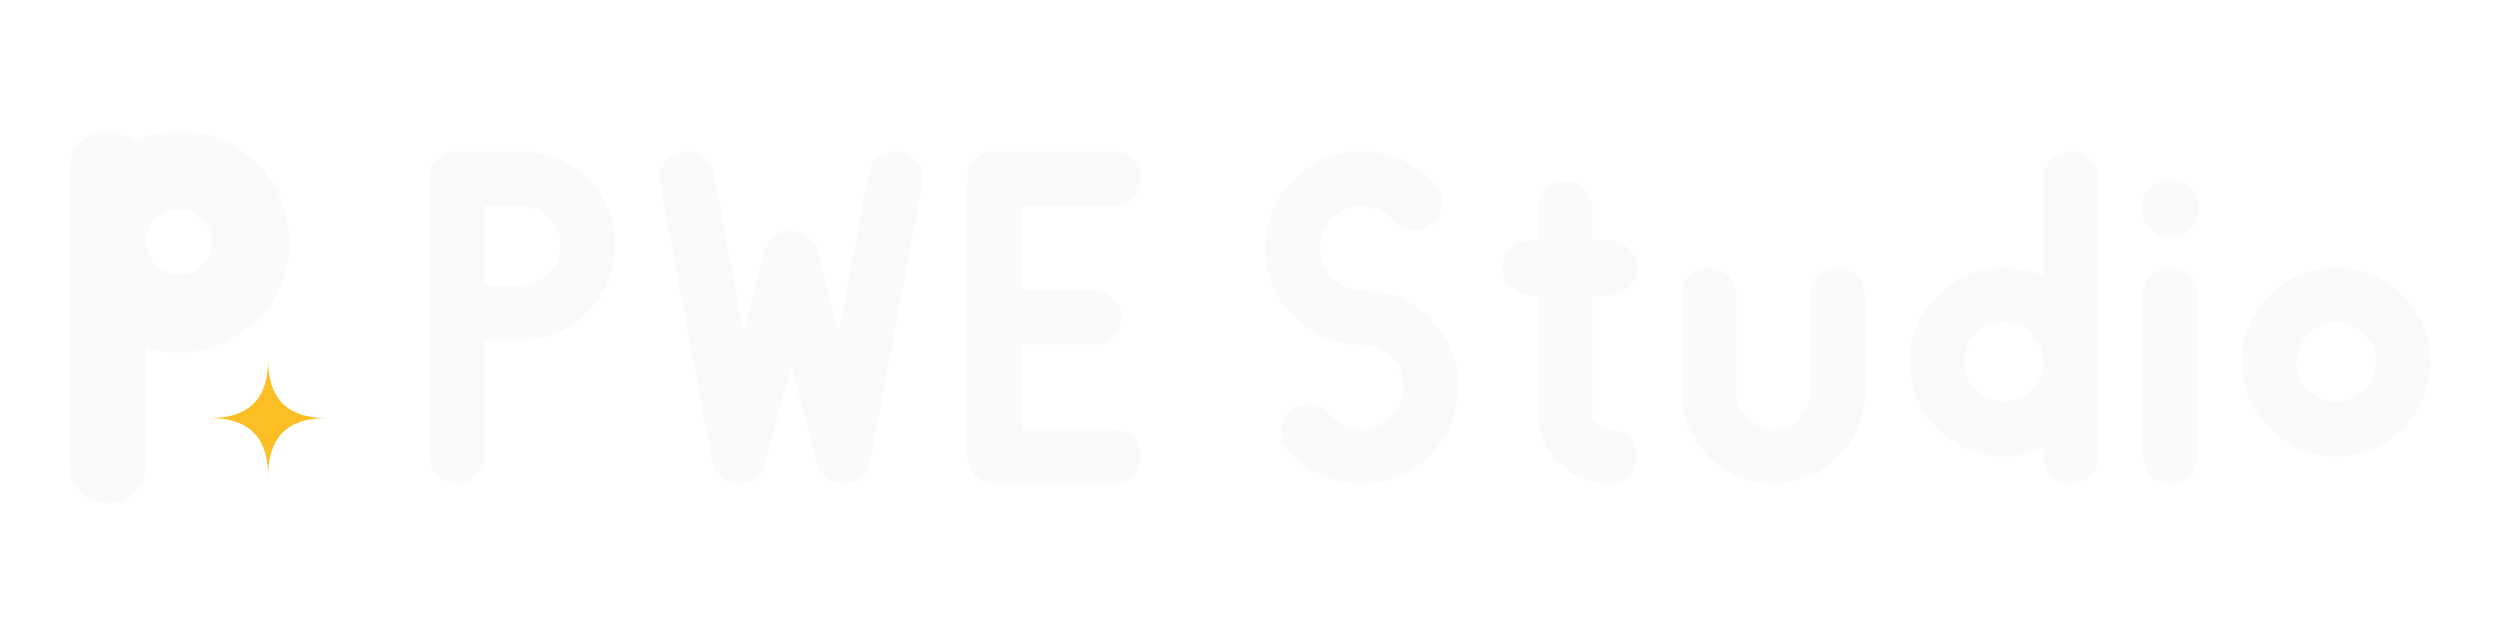
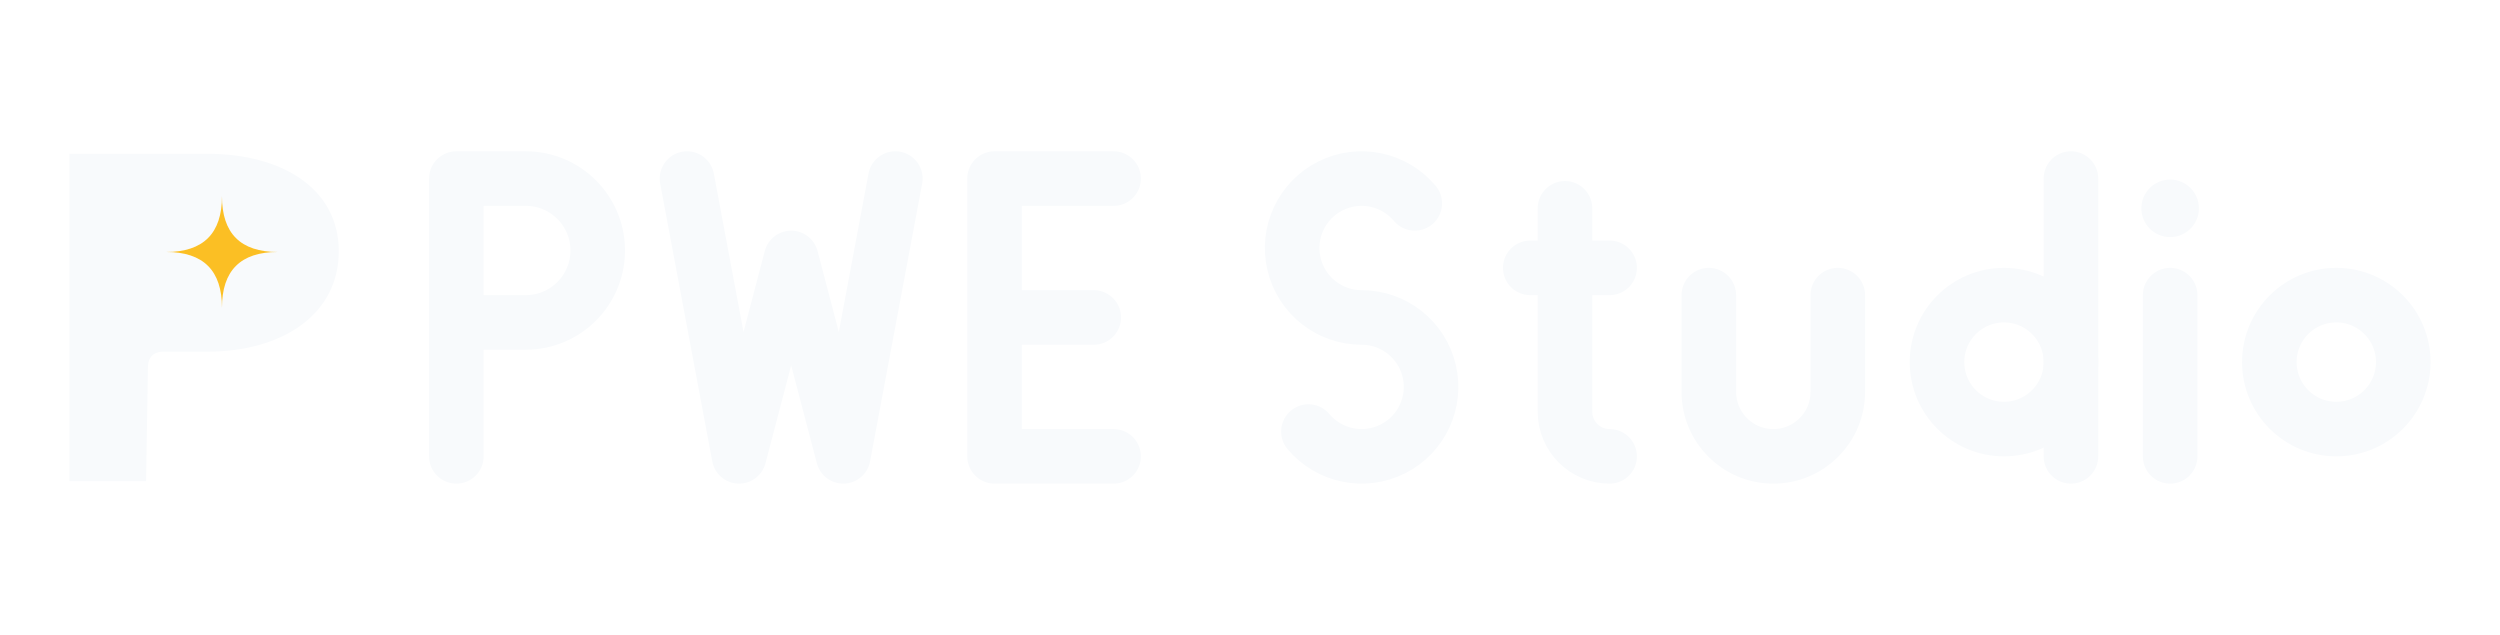
<svg xmlns="http://www.w3.org/2000/svg" viewBox="0 0 252 64" role="img" aria-label="PWE Studio">
-   <g transform="translate(-3 7.04) scale(0.78)">
-     <path d="M 17.75 13 L 17.75 51" stroke="#F8FAFC" stroke-width="10" stroke-linecap="round" fill="none" />
-     <circle cx="27" cy="22.25" r="9.25" stroke="#F8FAFC" stroke-width="10" fill="none" />
-     <path d="M 38.5 37.5 Q 38.5 45 46 45 Q 38.5 45 38.5 52.5 Q 38.5 45 31 45 Q 38.5 45 38.5 37.5 Z" fill="#FBBF24" />
+   <g transform="translate(-3.5 8) scale(0.75)">
+     <path fill-rule="evenodd" fill="#F8FAFC" d="M 14 10 L 32.5 10 C 42.6 10 50.2 14.7 50.2 23.1 C 50.2 31.6 42.6 36.6 32.5 36.6 L 26.4 36.6 C 25.2 36.7 24.6 37.4 24.55 38.6 L 24.3 54 L 14 54 Z M 34.5 15.7 Q 34.5 23.2 42 23.2 Q 34.5 23.2 34.5 30.7 Q 34.5 23.2 27 23.2 Q 34.5 23.2 34.5 15.7 Z" />
+     <path fill="#FBBF24" d="M 34.5 15.7 Q 34.5 23.2 42 23.2 Q 34.5 23.2 34.5 30.7 Q 34.5 23.2 27 23.2 Q 34.5 23.2 34.5 15.7 Z" />
  </g>
-   <path d="M 46 18 L 46 46 M 46 18 L 52.5 18 M 52.5 18 A 6.75 6.75 0 0 1 52.5 31.5 M 52.5 31.5 L 46 31.5 M 69.25 18 L 74.5 46 M 74.5 46 L 79.75 26 M 79.75 26 L 85 46 M 85 46 L 90.25 18 M 100.25 18 L 100.25 46 M 100.25 18 L 112.25 18 M 100.25 32 L 110.25 32 M 100.25 46 L 112.25 46 M 142.61 20.5 A 7 7 0 1 0 137.25 32 M 137.25 32 A 7 7 0 1 1 131.89 43.5 M 157.75 21 L 157.75 41.5 M 157.75 41.5 A 4.5 4.5 0 0 0 162.25 46 M 154.25 27 L 162.25 27 M 172.25 29.75 L 172.25 39.5 M 172.25 39.5 A 6.5 6.5 0 0 0 185.25 39.5 M 185.25 39.5 L 185.25 29.75 M 208.75 18 L 208.75 46 M 218.75 29.75 L 218.75 46" stroke="#F8FAFC" stroke-width="5.5" stroke-linecap="round" fill="none" />
+   <path d="M 46 18 L 46 46 M 46 18 L 53 18 M 53 18 A 7.25 7.25 0 0 1 53 32.5 M 53 32.5 L 46 32.5 M 69.25 18 L 74.5 46 M 74.5 46 L 79.75 26 M 79.75 26 L 85 46 M 85 46 L 90.25 18 M 100.25 18 L 100.25 46 M 100.25 18 L 112.25 18 M 100.25 32 L 110.25 32 M 100.25 46 L 112.25 46 M 142.61 20.5 A 7 7 0 1 0 137.25 32 M 137.25 32 A 7 7 0 1 1 131.89 43.5 M 157.75 21 L 157.75 41.5 M 157.75 41.5 A 4.5 4.5 0 0 0 162.25 46 M 154.25 27 L 162.25 27 M 172.25 29.75 L 172.25 39.5 M 172.25 39.5 A 6.5 6.5 0 0 0 185.25 39.5 M 185.25 39.5 L 185.25 29.75 M 208.75 18 L 208.75 46 M 218.75 29.75 L 218.75 46" stroke="#F8FAFC" stroke-width="5.5" stroke-linecap="round" fill="none" />
  <circle cx="202" cy="36.5" r="6.75" stroke="#F8FAFC" stroke-width="5.5" fill="none" />
  <circle cx="235.5" cy="36.5" r="6.75" stroke="#F8FAFC" stroke-width="5.5" fill="none" />
  <circle cx="218.75" cy="21" r="2.9" fill="#F8FAFC" />
</svg>
